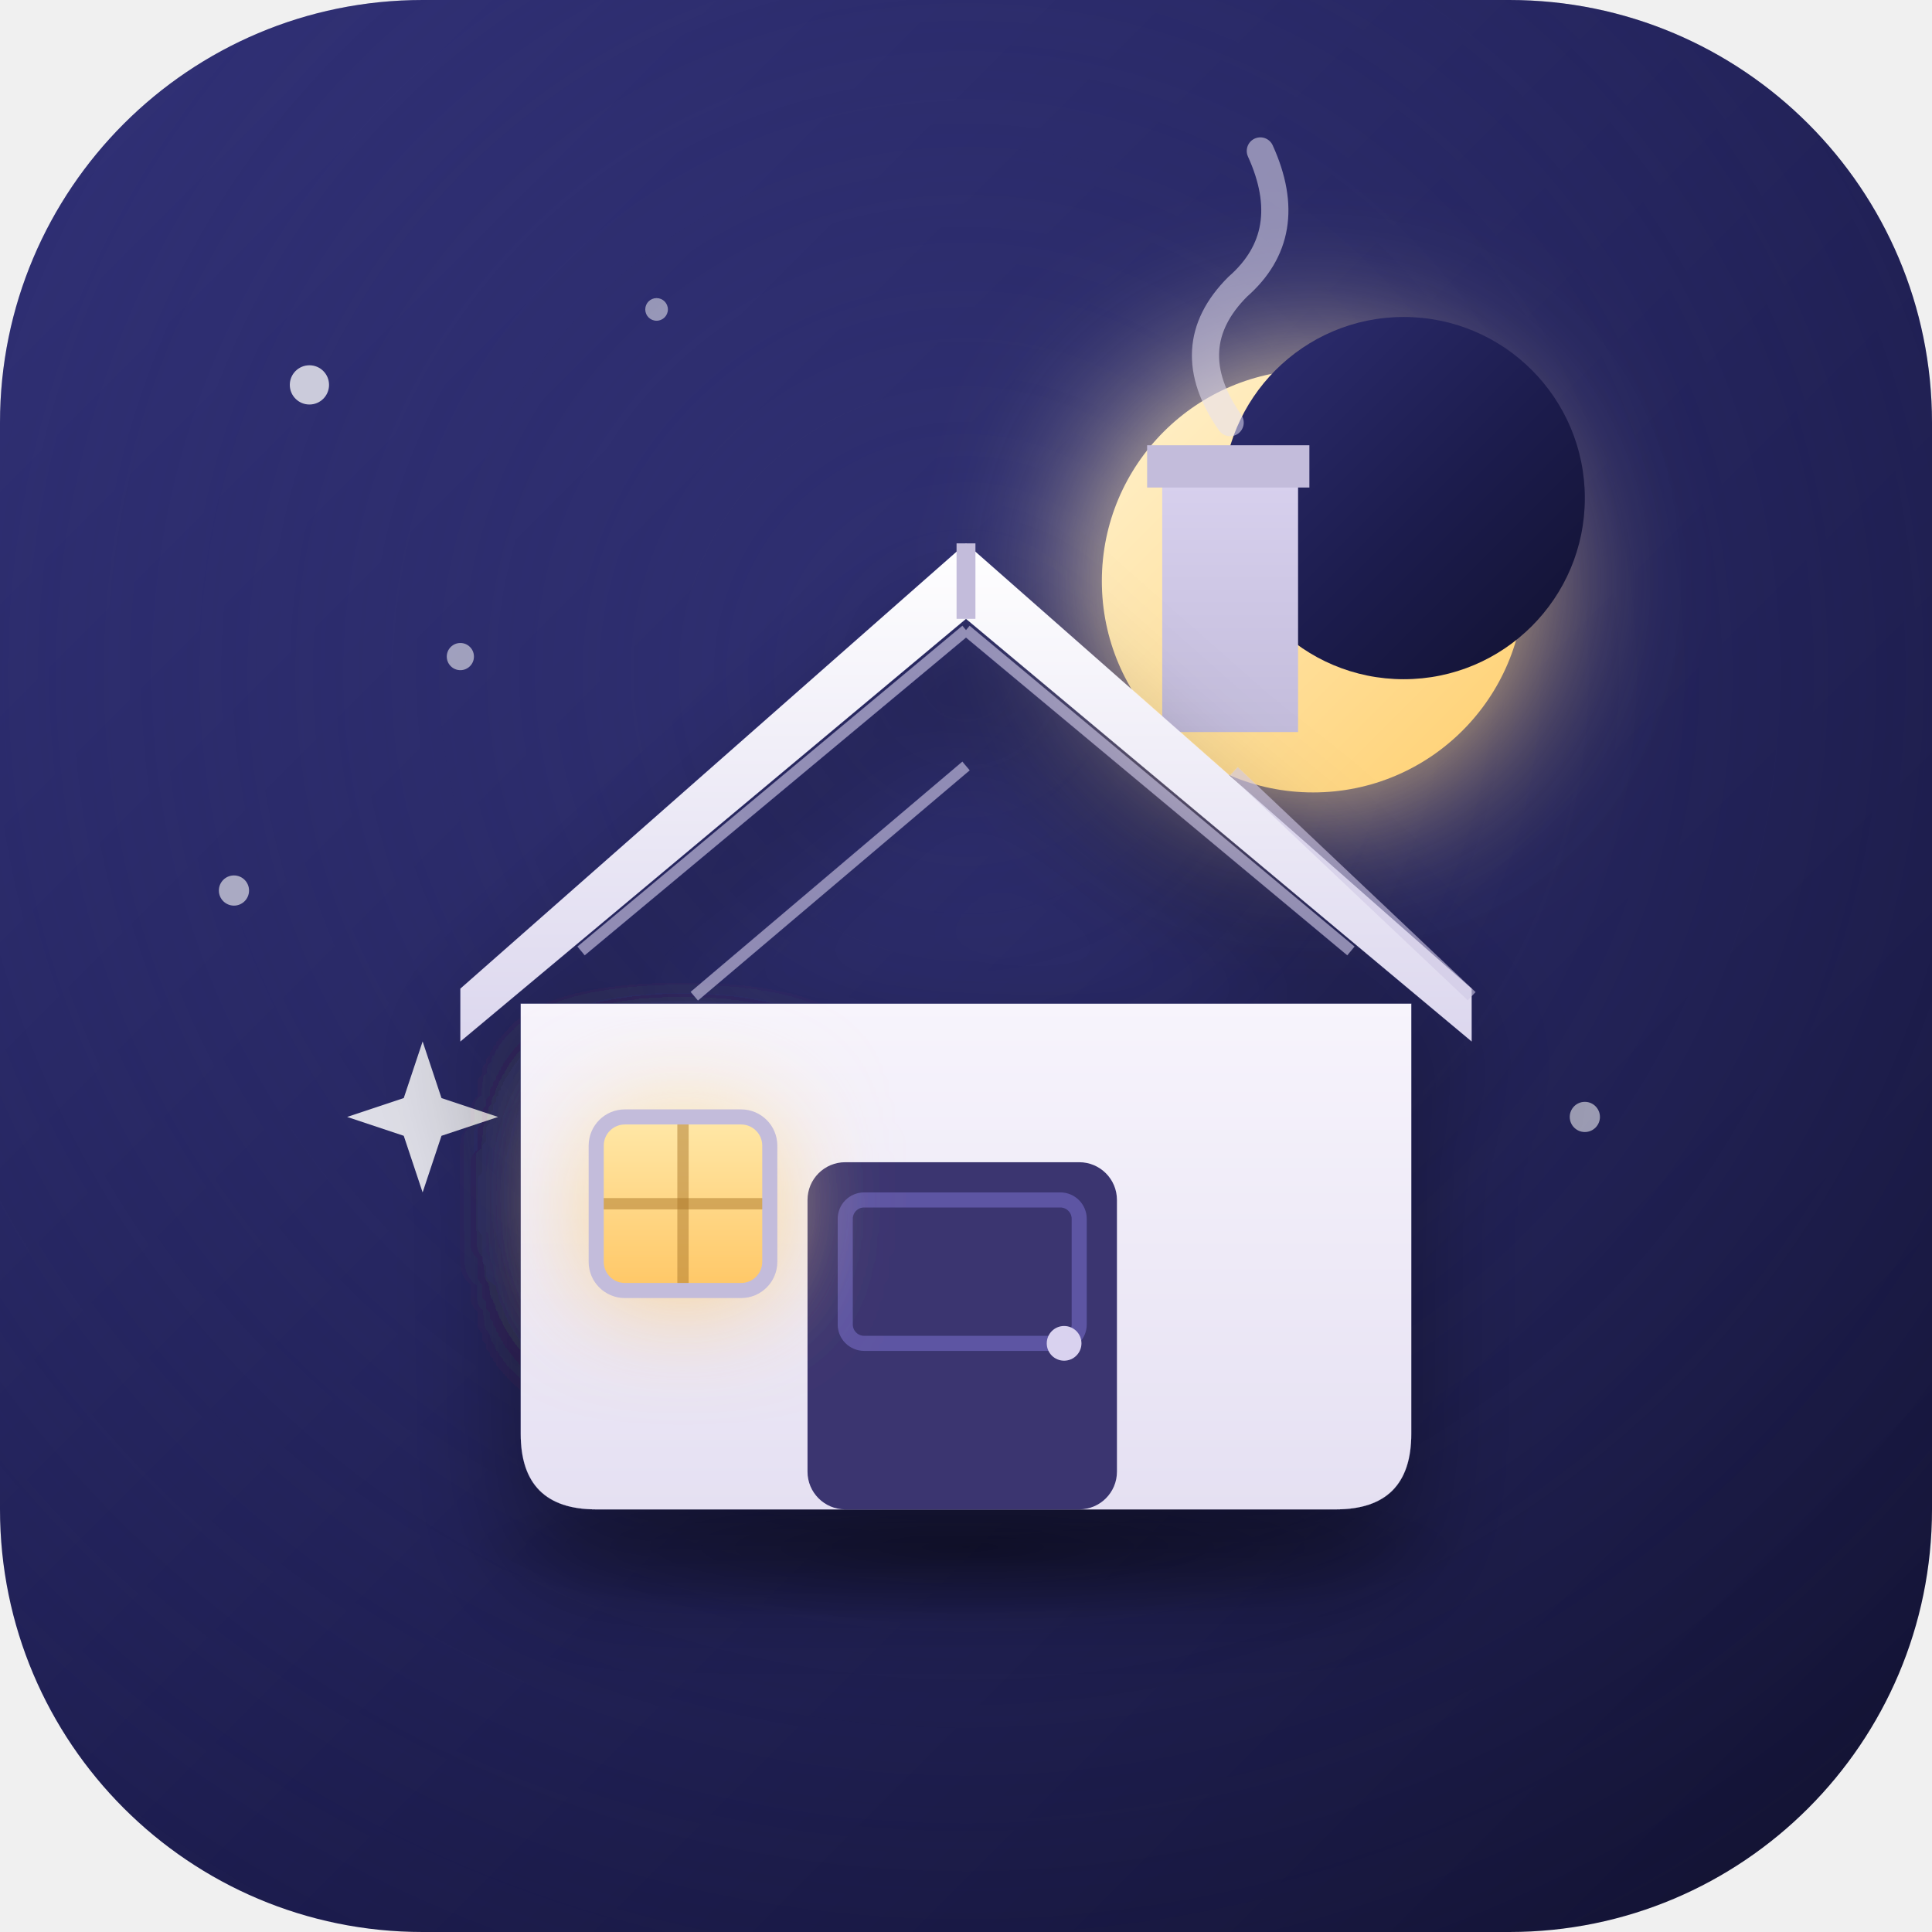
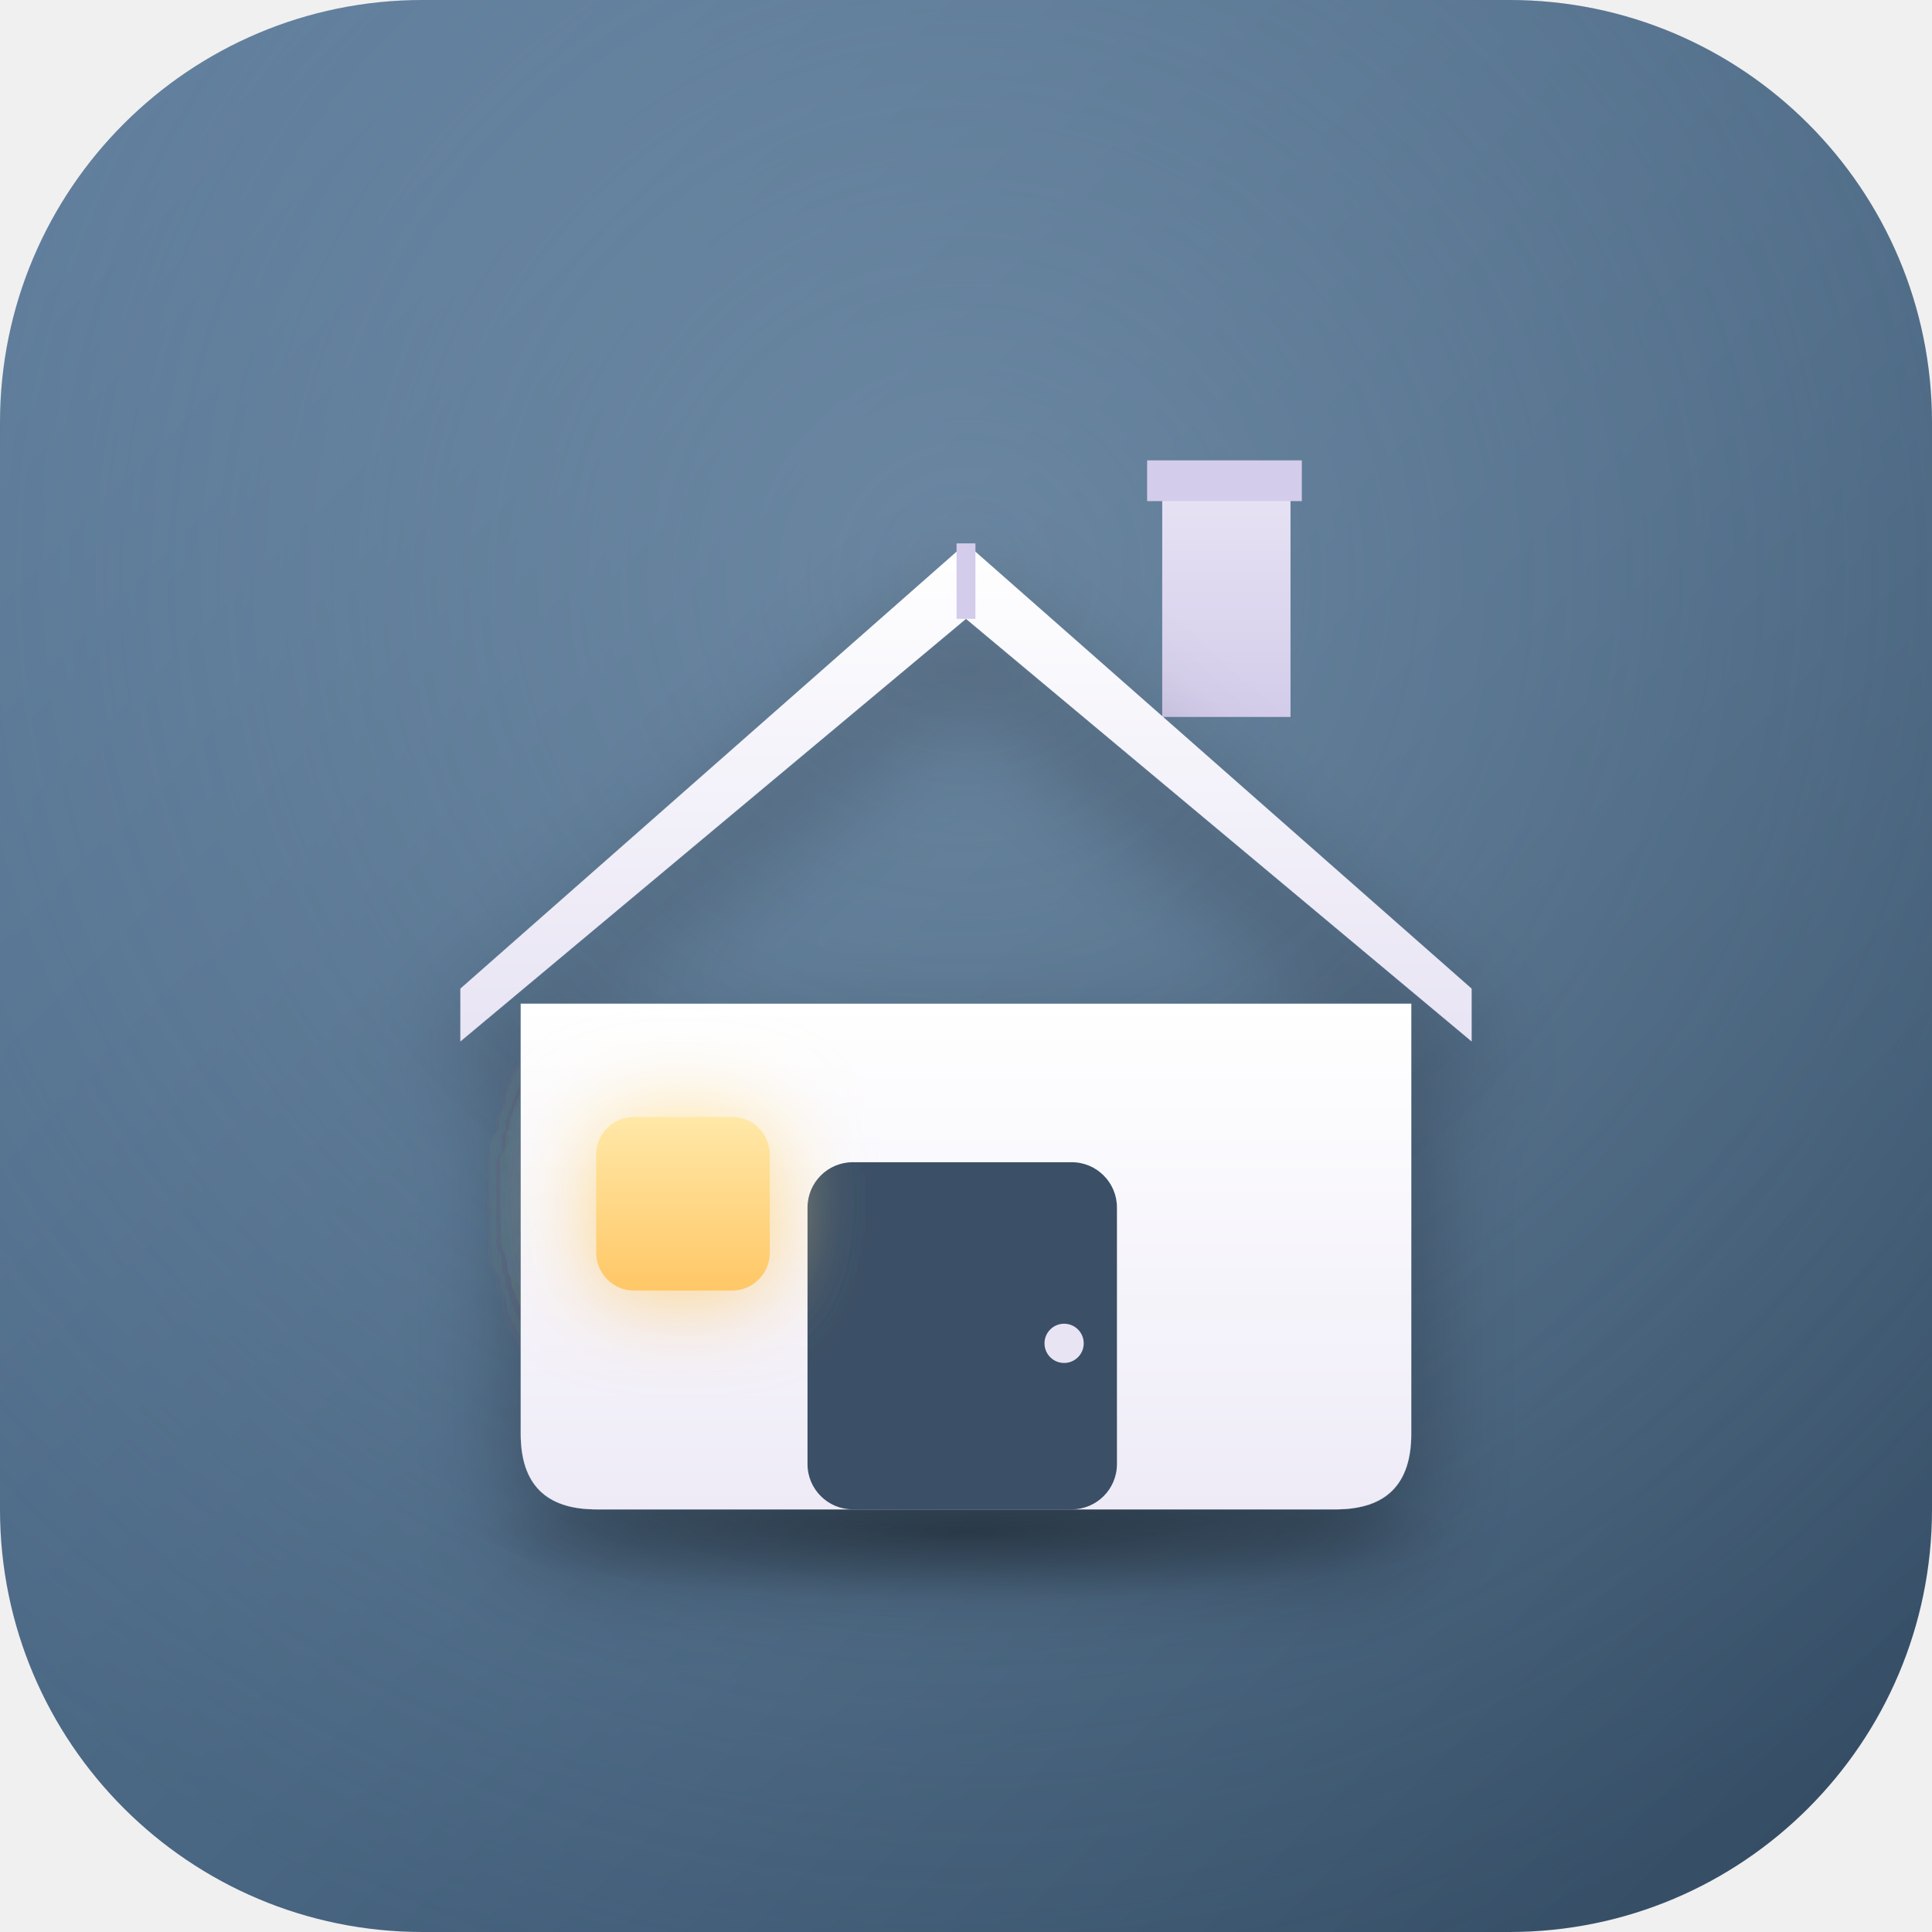
<svg xmlns="http://www.w3.org/2000/svg" viewBox="0 0 256 256">
  <defs>
    <linearGradient id="bgM" x1="0%" y1="0%" x2="100%" y2="100%">
-       <stop offset="0%" stop-color="#2f2f74" />
-       <stop offset="55%" stop-color="#1c1c4d" />
-       <stop offset="100%" stop-color="#11112f" />
+       <stop offset="0%" stop-color="#5b7a99" />
+       <stop offset="55%" stop-color="#486581" />
+       <stop offset="100%" stop-color="#324a61" />
    </linearGradient>
-     <radialGradient id="vignette" cx="50%" cy="35%" r="75%">
-       <stop offset="0%" stop-color="#3d3d8a" stop-opacity="0.5" />
-       <stop offset="100%" stop-color="#3d3d8a" stop-opacity="0" />
+     <radialGradient id="vignette" cx="50%" cy="30%" r="75%">
+       <stop offset="0%" stop-color="#9fb8ce" stop-opacity="0.35" />
+       <stop offset="100%" stop-color="#9fb8ce" stop-opacity="0" />
    </radialGradient>
-     <linearGradient id="moonM" x1="0%" y1="0%" x2="100%" y2="100%">
-       <stop offset="0%" stop-color="#fff2cf" />
-       <stop offset="100%" stop-color="#ffcf6e" />
-     </linearGradient>
    <linearGradient id="roofM" x1="0%" y1="0%" x2="0%" y2="100%">
      <stop offset="0%" stop-color="#ffffff" />
-       <stop offset="100%" stop-color="#dcd7ee" />
+       <stop offset="100%" stop-color="#e8e4f4" />
    </linearGradient>
    <linearGradient id="wallM" x1="0%" y1="0%" x2="0%" y2="100%">
-       <stop offset="0%" stop-color="#f7f4fc" />
-       <stop offset="100%" stop-color="#e5e0f2" />
+       <stop offset="0%" stop-color="#ffffff" />
+       <stop offset="100%" stop-color="#eeebf7" />
    </linearGradient>
    <linearGradient id="windowGlow" x1="0%" y1="0%" x2="0%" y2="100%">
      <stop offset="0%" stop-color="#ffe8a8" />
      <stop offset="100%" stop-color="#ffc766" />
    </linearGradient>
    <linearGradient id="chimneyM" x1="0%" y1="0%" x2="0%" y2="100%">
-       <stop offset="0%" stop-color="#d9d2ef" />
-       <stop offset="100%" stop-color="#c3bcdb" />
+       <stop offset="0%" stop-color="#e8e4f4" />
+       <stop offset="100%" stop-color="#d3ccea" />
    </linearGradient>
-     <filter id="glowMoon" x="-80%" y="-80%" width="260%" height="260%">
-       <feGaussianBlur stdDeviation="10.5" result="b" />
-       <feMerge>
-         <feMergeNode in="b" />
-         <feMergeNode in="SourceGraphic" />
-       </feMerge>
-     </filter>
    <filter id="glowWindow" x="-100%" y="-100%" width="300%" height="300%">
-       <feGaussianBlur stdDeviation="7.5" result="b" />
+       <feGaussianBlur stdDeviation="6" result="b" />
      <feMerge>
        <feMergeNode in="b" />
        <feMergeNode in="SourceGraphic" />
      </feMerge>
    </filter>
    <filter id="houseShadow" x="-30%" y="-30%" width="160%" height="160%">
-       <feDropShadow dx="0" dy="9" stdDeviation="8" flood-color="#000" flood-opacity="0.4" />
+       <feDropShadow dx="0" dy="7" stdDeviation="7" flood-color="#000" flood-opacity="0.32" />
    </filter>
    <radialGradient id="groundShadow" cx="50%" cy="50%" r="50%">
-       <stop offset="0%" stop-color="#000" stop-opacity="0.35" />
+       <stop offset="0%" stop-color="#000" stop-opacity="0.3" />
      <stop offset="100%" stop-color="#000" stop-opacity="0" />
    </radialGradient>
  </defs>
  <rect width="256" height="256" rx="56" fill="url(#bgM)" />
  <rect width="256" height="256" rx="56" fill="url(#vignette)" />
-   <circle cx="41" cy="51" r="2.6" fill="#fff" opacity="0.75" />
-   <circle cx="61" cy="87" r="1.8" fill="#fff" opacity="0.55" />
-   <circle cx="31" cy="118" r="2" fill="#fff" opacity="0.6" />
-   <circle cx="87" cy="41" r="1.5" fill="#fff" opacity="0.5" />
-   <circle cx="210" cy="148" r="2" fill="#fff" opacity="0.55" />
-   <g transform="translate(56,148)" opacity="0.85">
-     <path d="M0,-10 L2.5,-2.5 L10,0 L2.5,2.5 L0,10 L-2.5,2.5 L-10,0 L-2.5,-2.5 Z" fill="#fff" />
-   </g>
-   <circle cx="174" cy="77" r="28" fill="url(#moonM)" filter="url(#glowMoon)" />
-   <circle cx="186" cy="66" r="24" fill="url(#bgM)" />
-   <circle cx="161" cy="87" r="2.8" fill="#e8ad3f" opacity="0.35" />
-   <circle cx="169" cy="69" r="1.8" fill="#e8ad3f" opacity="0.3" />
-   <ellipse cx="128" cy="205" rx="67" ry="10" fill="url(#groundShadow)" />
-   <rect x="154" y="61" width="18" height="36" fill="url(#chimneyM)" />
-   <rect x="152" y="59" width="21.5" height="5.6" fill="#c3bcdb" />
-   <path d="M 163 56 Q 156 46 164 38 Q 172 31 167 20" fill="none" stroke="#e5e0f2" stroke-width="3.6" stroke-linecap="round" opacity="0.55" />
+   <ellipse cx="128" cy="203" rx="64" ry="9" fill="url(#groundShadow)" />
+   <rect x="154" y="63" width="17" height="32" fill="url(#chimneyM)" />
+   <rect x="152" y="61" width="20.5" height="5.4" fill="#d3ccea" />
  <g filter="url(#houseShadow)">
    <path d="M 61 131 L 128 72 L 195 131 L 195 138 L 128 82 L 61 138 Z" fill="url(#roofM)" />
-     <line x1="128" y1="72" x2="128" y2="82" stroke="#c3bcdb" stroke-width="2.5" />
-     <path d="M 77 126 L 128 83.5 M 92 132 L 128 101.5 M 179 126 L 128 83.5 M 195 132 L 163.5 102.2" stroke="#cfc8e4" stroke-width="1.5" opacity="0.6" />
+     <line x1="128" y1="72" x2="128" y2="82" stroke="#d3ccea" stroke-width="2.5" />
    <path d="M 69 133 L 187 133 L 187 190 Q 187 200 177 200 L 79 200 Q 69 200 69 190 Z" fill="url(#wallM)" />
-     <rect x="107" y="154" width="41" height="46" rx="5" fill="#3a3470" />
-     <rect x="112" y="159" width="31" height="19" rx="2.5" fill="none" stroke="#5d55a3" stroke-width="2" />
-     <circle cx="141" cy="178" r="2.3" fill="#d9d2ef" />
-     <rect x="79" y="148" width="23" height="23" rx="3.8" fill="url(#windowGlow)" filter="url(#glowWindow)" />
-     <line x1="90.5" y1="148" x2="90.5" y2="171" stroke="#a9762a" stroke-width="1.5" opacity="0.5" />
-     <line x1="79" y1="159.5" x2="102" y2="159.5" stroke="#a9762a" stroke-width="1.5" opacity="0.5" />
-     <rect x="79" y="148" width="23" height="23" rx="3.8" fill="none" stroke="#c3bcdb" stroke-width="2" />
+     <rect x="107" y="154" width="41" height="46" rx="6" fill="#3a4f66" />
+     <circle cx="141" cy="178" r="2.6" fill="#e8e4f4" />
+     <rect x="79" y="148" width="23" height="23" rx="5" fill="url(#windowGlow)" filter="url(#glowWindow)" />
  </g>
</svg>
